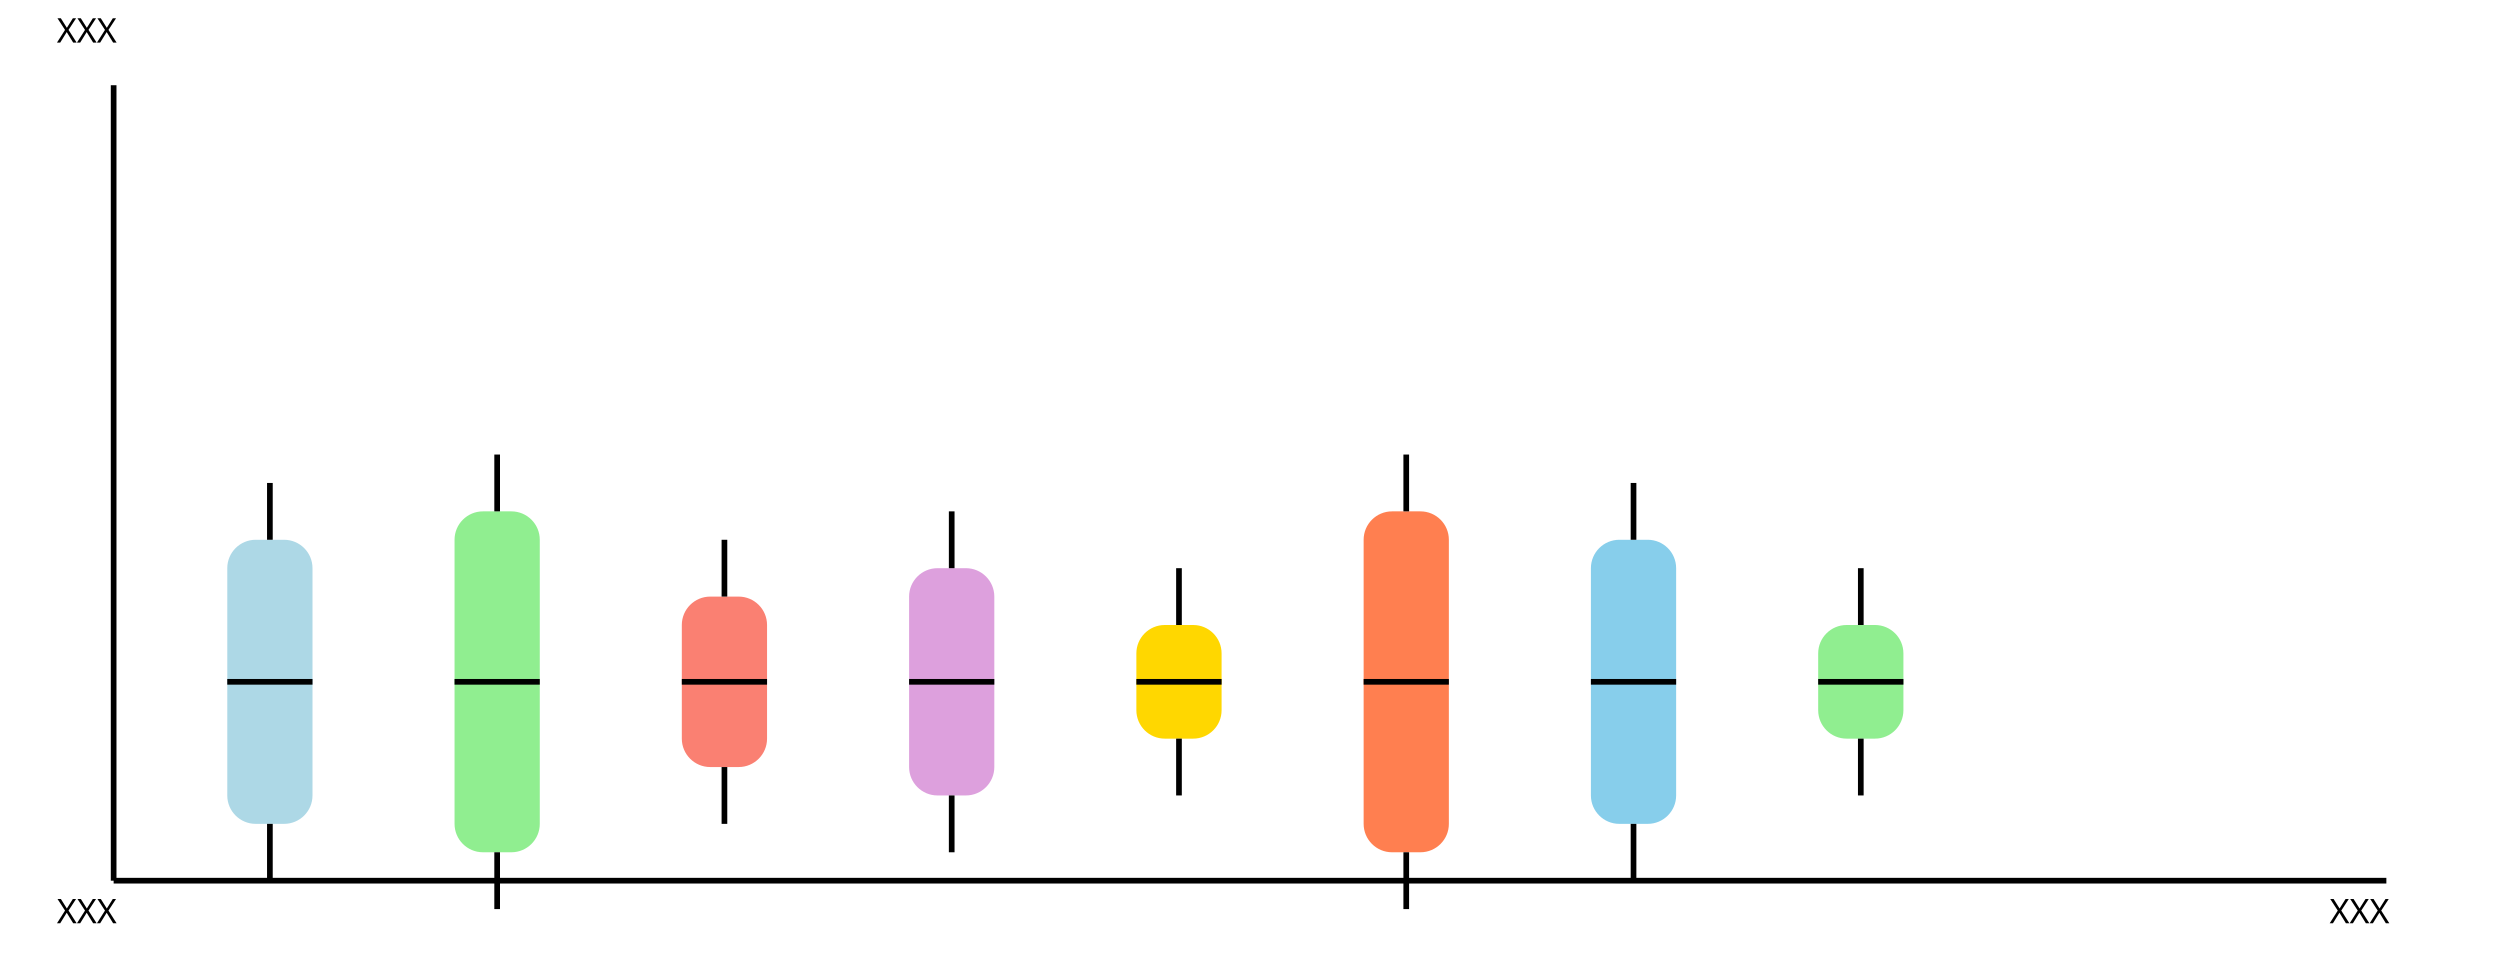
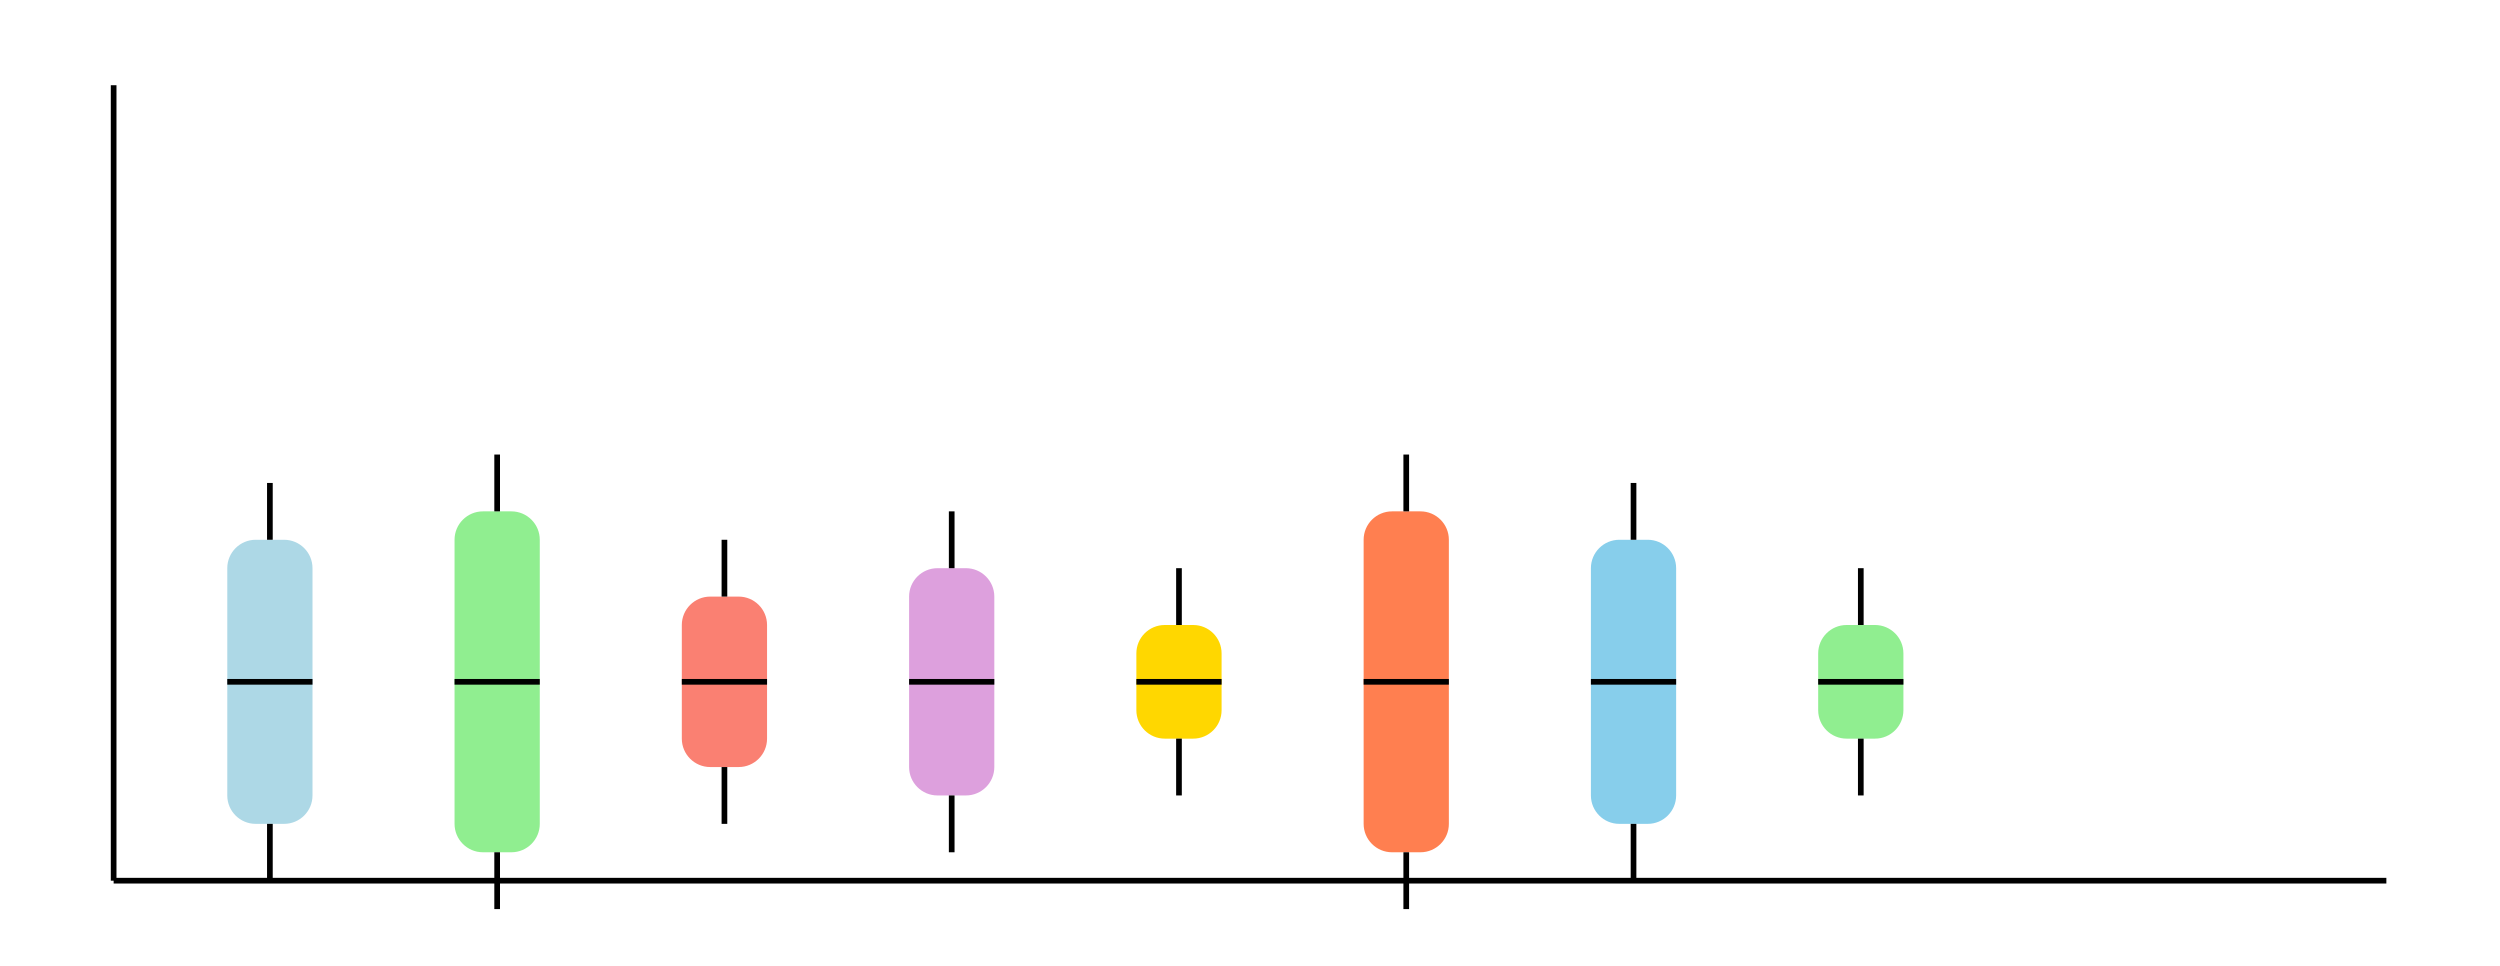
<svg xmlns="http://www.w3.org/2000/svg" width="880" height="340" viewBox="-440,-170,880,340" style="max-width: 100%; height: auto; font: 10px sans-serif;">
  <line x1="-400" y1="140" x2="400" y2="140" stroke="black" stroke-width="2" id="line_25" />
  <line x1="-400" y1="140" x2="-400" y2="-140" stroke="black" stroke-width="2" id="line_24" />
  <rect x="-360" y="20" width="30" height="100" fill="lightblue" rx="10" ry="10" id="rect_7" />
  <line x1="-345" y1="0" x2="-345" y2="20" stroke="black" stroke-width="2" id="line_23" />
  <line x1="-345" y1="120" x2="-345" y2="140" stroke="black" stroke-width="2" id="line_22" />
  <line x1="-360" y1="70" x2="-330" y2="70" stroke="black" stroke-width="2" id="line_21" />
  <rect x="-280" y="10" width="30" height="120" fill="lightgreen" rx="10" ry="10" id="rect_6" />
  <line x1="-265" y1="-10" x2="-265" y2="10" stroke="black" stroke-width="2" id="line_20" />
  <line x1="-265" y1="130" x2="-265" y2="150" stroke="black" stroke-width="2" id="line_19" />
  <line x1="-280" y1="70" x2="-250" y2="70" stroke="black" stroke-width="2" id="line_18" />
  <rect x="-200" y="40" width="30" height="60" fill="salmon" rx="10" ry="10" id="rect_5" />
  <line x1="-185" y1="20" x2="-185" y2="40" stroke="black" stroke-width="2" id="line_17" />
  <line x1="-185" y1="100" x2="-185" y2="120" stroke="black" stroke-width="2" id="line_16" />
  <line x1="-200" y1="70" x2="-170" y2="70" stroke="black" stroke-width="2" id="line_15" />
  <rect x="-120" y="30" width="30" height="80" fill="plum" rx="10" ry="10" id="rect_4" />
  <line x1="-105" y1="10" x2="-105" y2="30" stroke="black" stroke-width="2" id="line_14" />
  <line x1="-105" y1="110" x2="-105" y2="130" stroke="black" stroke-width="2" id="line_13" />
  <line x1="-120" y1="70" x2="-90" y2="70" stroke="black" stroke-width="2" id="line_12" />
  <rect x="-40" y="50" width="30" height="40" fill="gold" rx="10" ry="10" id="rect_3" />
  <line x1="-25" y1="30" x2="-25" y2="50" stroke="black" stroke-width="2" id="line_11" />
  <line x1="-25" y1="90" x2="-25" y2="110" stroke="black" stroke-width="2" id="line_10" />
  <line x1="-40" y1="70" x2="-10" y2="70" stroke="black" stroke-width="2" id="line_9" />
  <rect x="40" y="10" width="30" height="120" fill="coral" rx="10" ry="10" id="rect_2" />
  <line x1="55" y1="-10" x2="55" y2="10" stroke="black" stroke-width="2" id="line_8" />
  <line x1="55" y1="130" x2="55" y2="150" stroke="black" stroke-width="2" id="line_7" />
  <line x1="40" y1="70" x2="70" y2="70" stroke="black" stroke-width="2" id="line_6" />
  <rect x="120" y="20" width="30" height="100" fill="skyblue" rx="10" ry="10" id="rect_1" />
  <line x1="135" y1="0" x2="135" y2="20" stroke="black" stroke-width="2" id="line_5" />
  <line x1="135" y1="120" x2="135" y2="140" stroke="black" stroke-width="2" id="line_4" />
  <line x1="120" y1="70" x2="150" y2="70" stroke="black" stroke-width="2" id="line_3" />
  <rect x="200" y="50" width="30" height="40" fill="lightgreen" rx="10" ry="10" id="rect" />
  <line x1="215" y1="30" x2="215" y2="50" stroke="black" stroke-width="2" id="line_2" />
  <line x1="215" y1="90" x2="215" y2="110" stroke="black" stroke-width="2" id="line_1" />
  <line x1="200" y1="70" x2="230" y2="70" stroke="black" stroke-width="2" id="line" />
-   <text x="-420" y="155" font-family="sans-serif" font-size="12px" id="text_2">XXX</text>
-   <text x="380" y="155" font-family="sans-serif" font-size="12px" id="text_1">XXX</text>
-   <text x="-420" y="-155" font-family="sans-serif" font-size="12px" id="text">XXX</text>
</svg>
